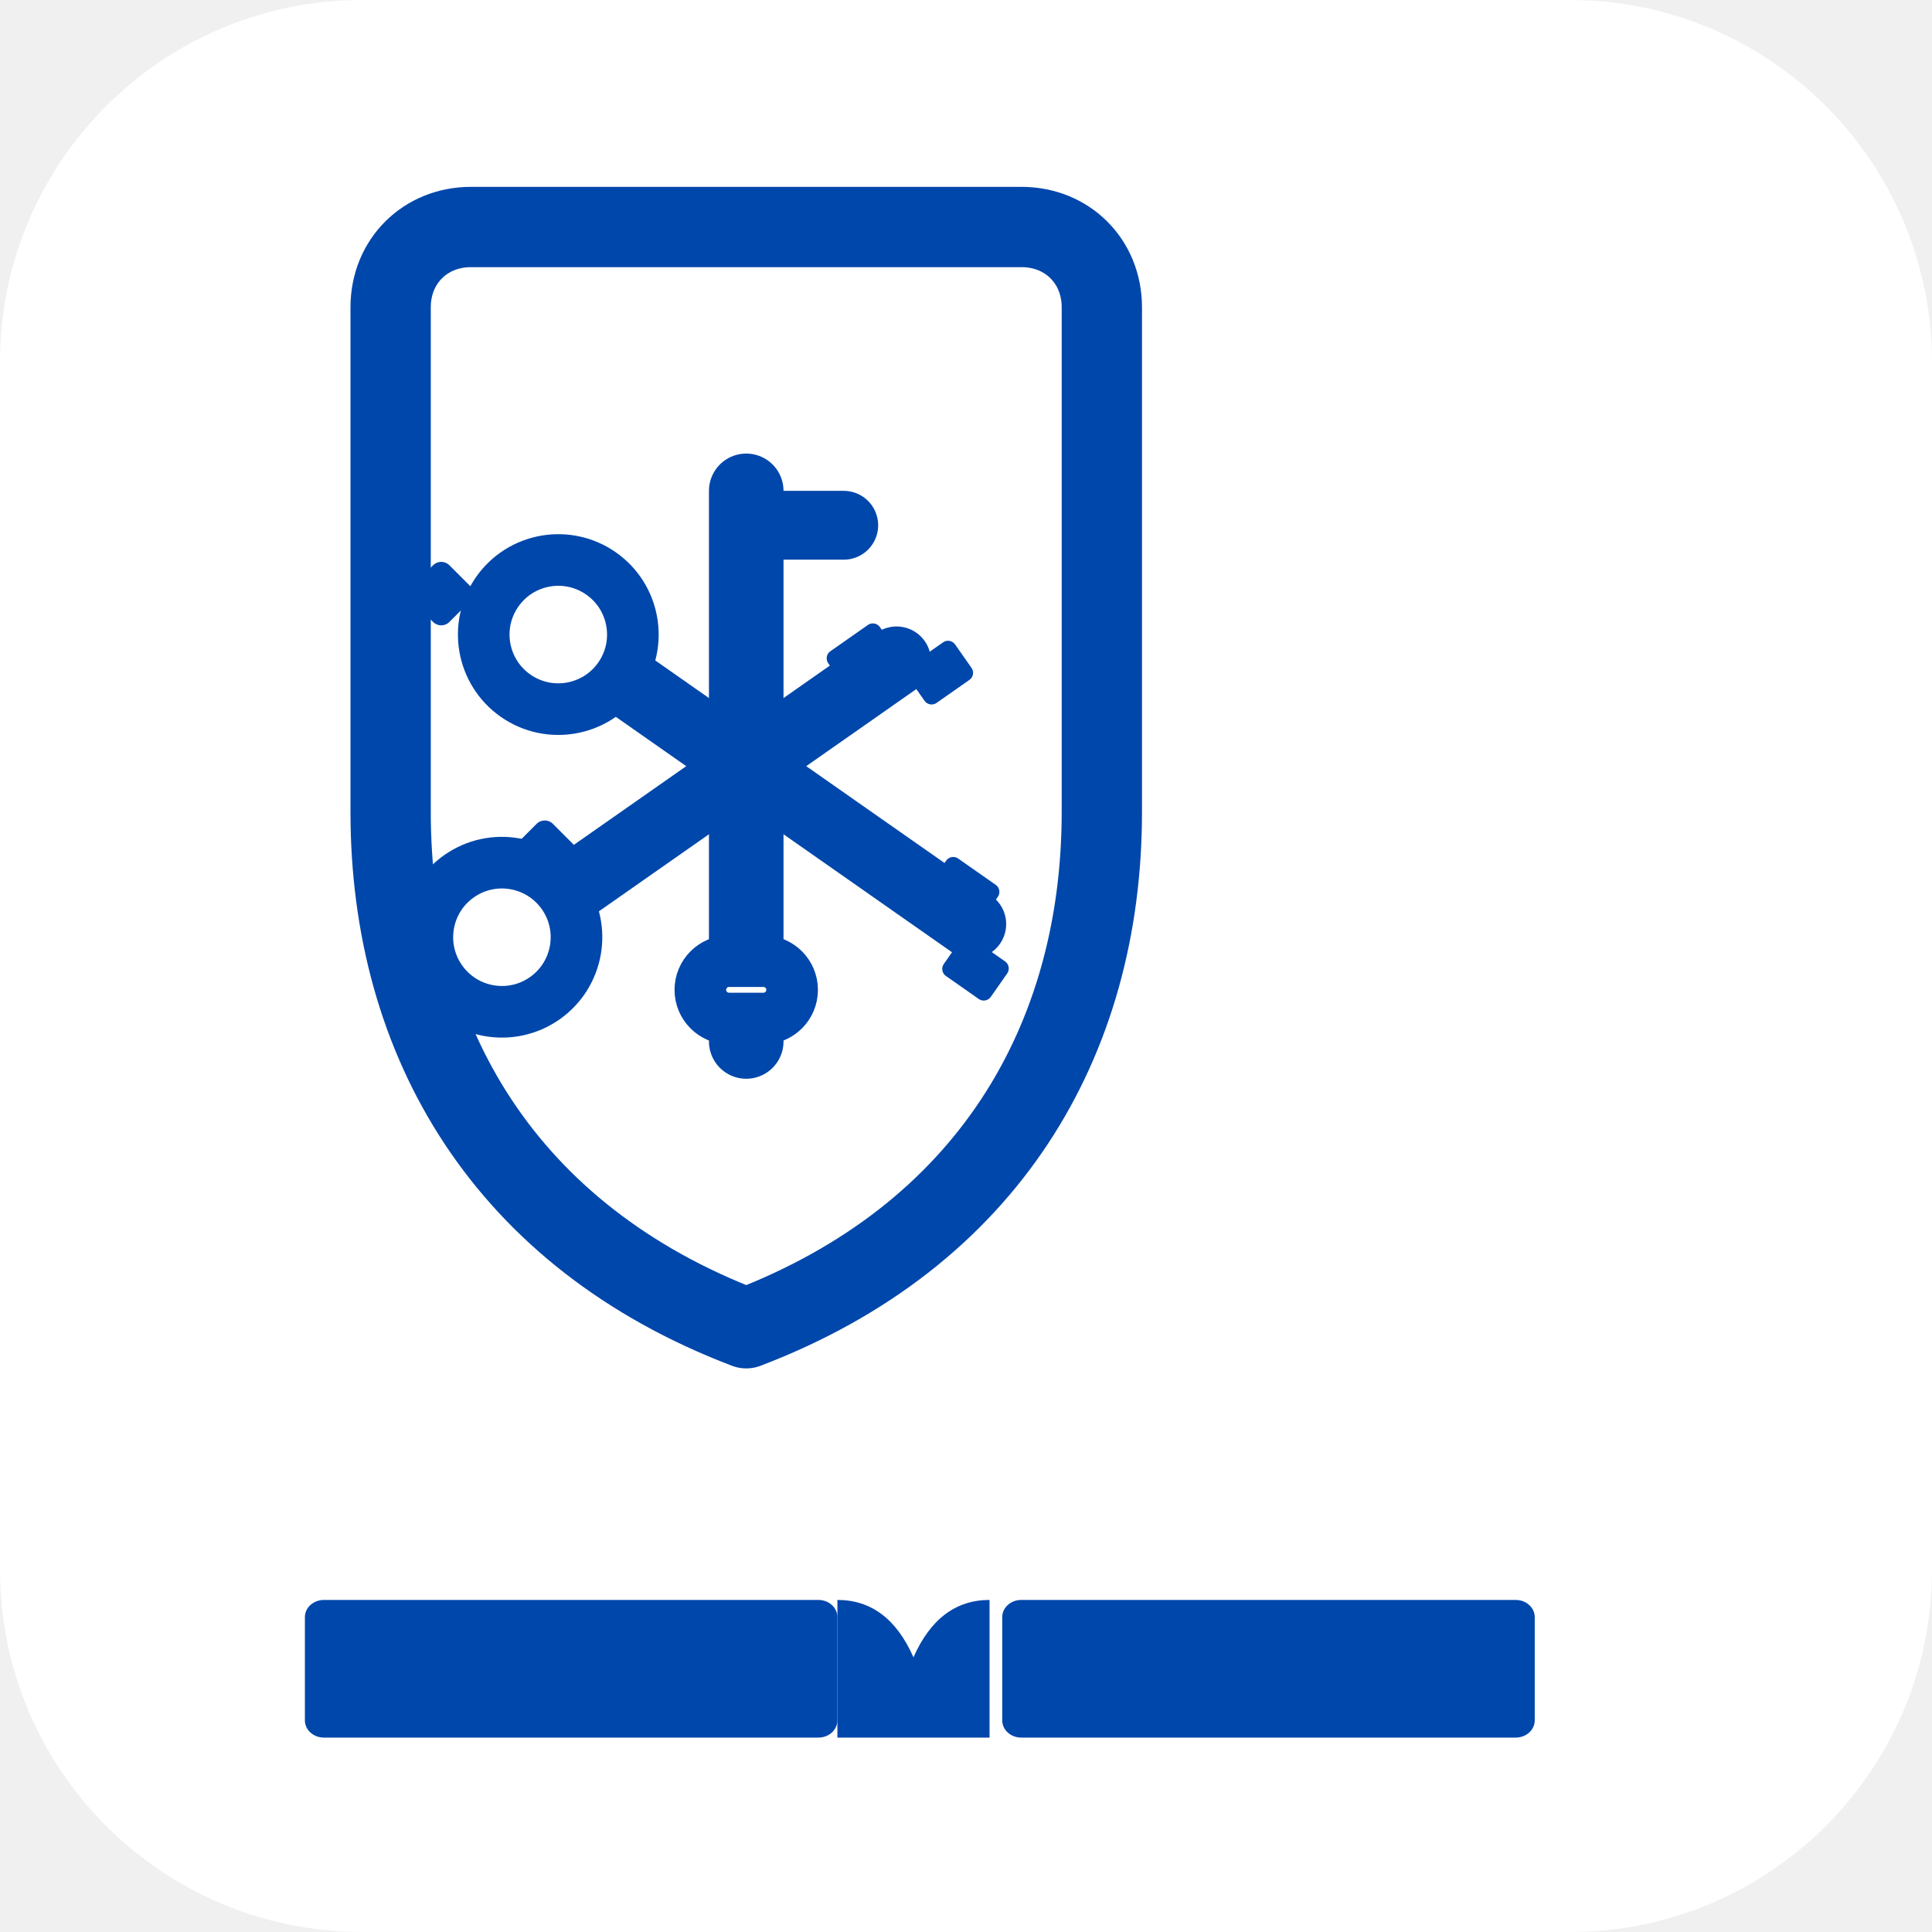
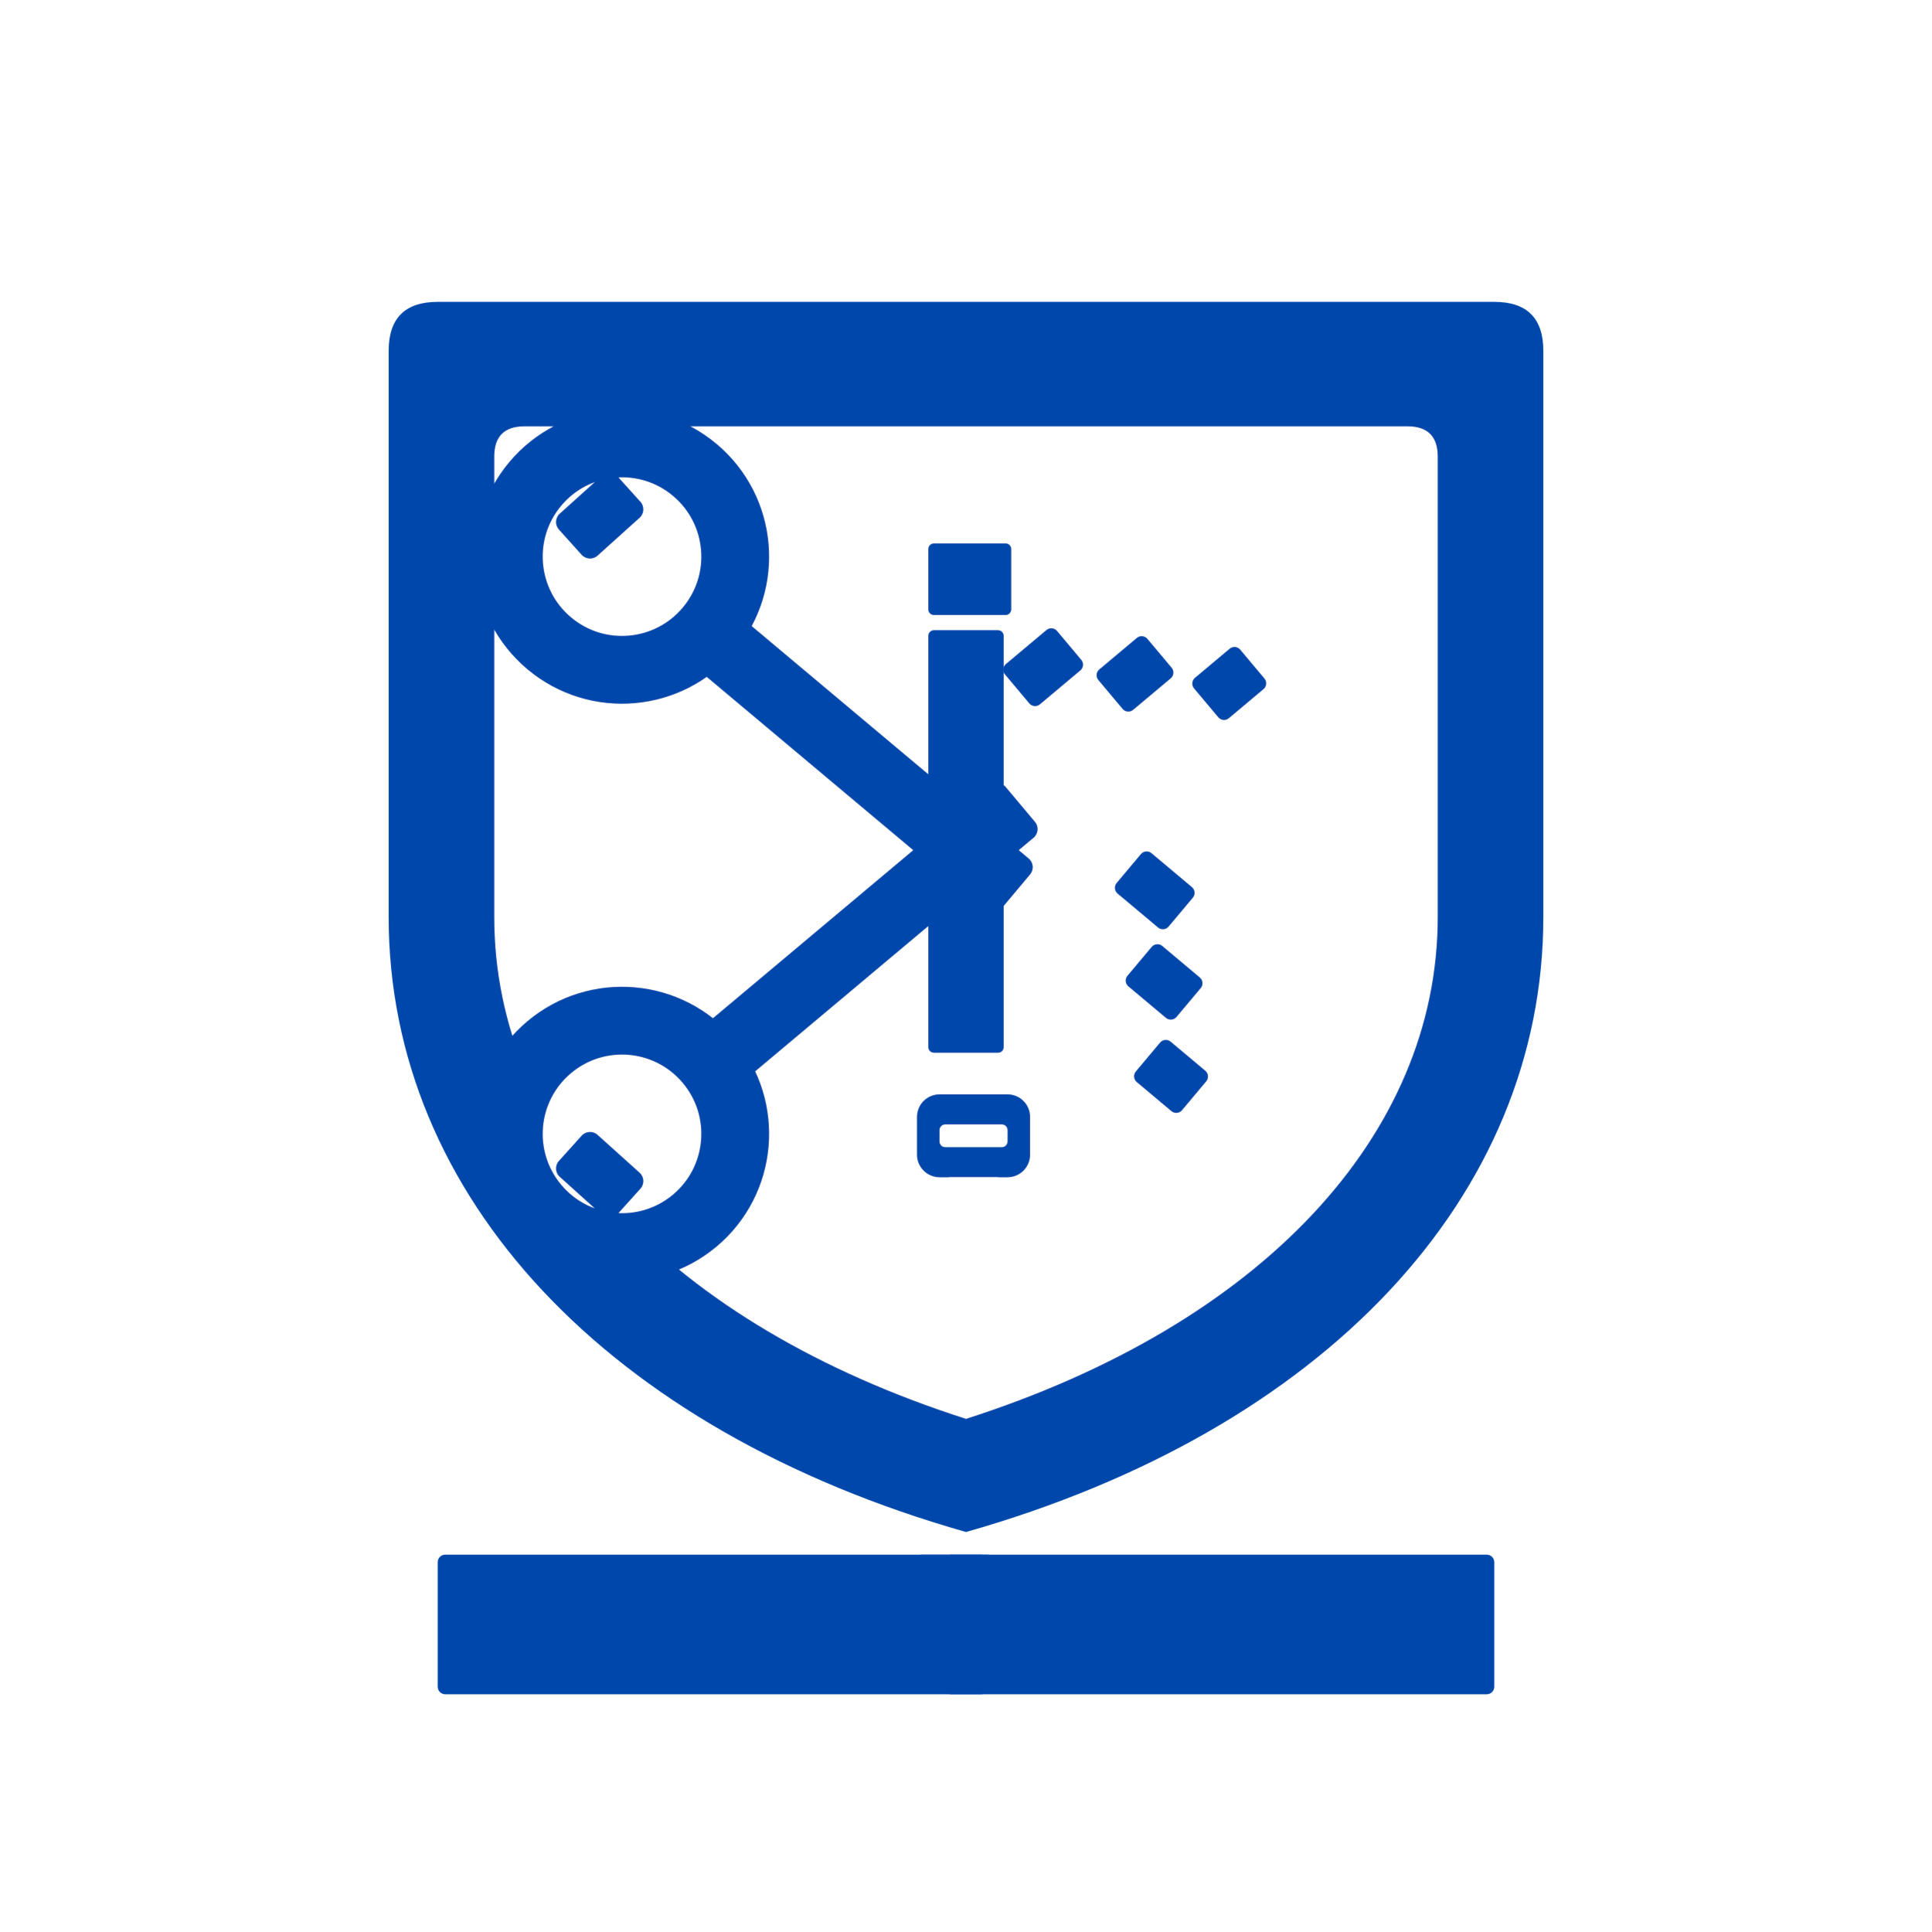
- <svg xmlns="http://www.w3.org/2000/svg" viewBox="0 0 512 512" width="512" height="512">
-   <rect width="512" height="512" rx="96" fill="#ffffff" />
-   <g fill="#0047AB" transform="translate(64 48) scale(0.76)">
-     <path d="M 80 16 C 64 16 52 28 52 44 L 52 220 C 52 300 92 368 176 400 C 260 368 300 300 300 220 L 300 44 C 300 28 288 16 272 16 Z" fill="#ffffff" stroke="#0047AB" stroke-width="28" stroke-linejoin="round" />
-     <line x1="176" y1="108" x2="176" y2="300" stroke="#0047AB" stroke-width="26" stroke-linecap="round" />
-     <line x1="176" y1="120" x2="210" y2="120" stroke="#0047AB" stroke-width="24" stroke-linecap="round" />
-     <rect x="160" y="272" width="32" height="20" fill="#ffffff" stroke="#0047AB" stroke-width="18" rx="10" />
-     <g transform="translate(176 204) rotate(-35) translate(-176 -204)">
-       <line x1="80" y1="204" x2="240" y2="204" stroke="#0047AB" stroke-width="24" stroke-linecap="round" />
-       <circle cx="72" cy="204" r="26" fill="#ffffff" stroke="#0047AB" stroke-width="18" />
-       <rect x="58" y="194" width="18" height="20" fill="#0047AB" rx="4" transform="rotate(-10)" />
-       <rect x="220" y="188" width="22" height="16" fill="#0047AB" rx="3" />
-       <rect x="240" y="208" width="20" height="16" fill="#0047AB" rx="3" />
+ <svg xmlns="http://www.w3.org/2000/svg" viewBox="0 0 1024 1024" width="1024" height="1024">
+   <defs>
+     <filter id="smoother" x="-5%" y="-5%" width="110%" height="110%">
+       <feGaussianBlur stdDeviation="0.3" />
+     </filter>
+   </defs>
+   <rect width="1024" height="1024" fill="#ffffff" />
+   <g fill="#0047AB" filter="url(#smoother)">
+     <path d="M 232 160              L 792 160              Q 818 160 818 186              L 818 486              C 818 634 702 758 512 812              C 322 758 206 634 206 486              L 206 186              Q 206 160 232 160 Z" />
+     <path d="M 278 226              L 746 226              Q 762 226 762 242              L 762 486              C 762 602 668 702 512 752              C 356 702 262 602 262 486              L 262 242              Q 262 226 278 226 Z" fill="#ffffff" />
+     <rect x="492" y="288" width="44" height="38" rx="3" />
+     <rect x="492" y="334" width="40" height="224" rx="3" />
+     <rect x="486" y="580" width="60" height="44" rx="12" fill="#0047AB" />
+     <rect x="498" y="596" width="36" height="12" rx="3" fill="#ffffff" />
+     <rect x="500" y="624" width="32" height="20" rx="4" fill="#ffffff" />
+     <g transform="translate(512 448)">
+       <g transform="rotate(-40)">
+         <rect x="-220" y="-16" width="256" height="36" rx="6" />
+         <circle cx="-238" cy="0" r="60" fill="#ffffff" stroke="#0047AB" stroke-width="36" />
+         <rect x="-276" y="-12" width="30" height="42" rx="6" transform="rotate(-8 -261 9)" />
+         <rect x="74" y="-60" width="36" height="28" rx="4" />
+         <rect x="110" y="-26" width="34" height="28" rx="4" />
+         <rect x="146" y="10" width="32" height="28" rx="4" />
+       </g>
+       <g transform="rotate(40)">
+         <rect x="-220" y="-16" width="256" height="36" rx="6" />
+         <circle cx="-238" cy="0" r="60" fill="#ffffff" stroke="#0047AB" stroke-width="36" />
+         <rect x="-276" y="-30" width="30" height="42" rx="6" transform="rotate(8 -261 -9)" />
+         <rect x="74" y="-60" width="36" height="28" rx="4" />
+         <rect x="110" y="-26" width="34" height="28" rx="4" />
+         <rect x="146" y="10" width="32" height="28" rx="4" />
+       </g>
    </g>
-     <g transform="translate(176 204) rotate(35) translate(-176 -204)">
-       <line x1="112" y1="204" x2="272" y2="204" stroke="#0047AB" stroke-width="24" stroke-linecap="round" />
-       <circle cx="96" cy="204" r="26" fill="#ffffff" stroke="#0047AB" stroke-width="18" />
-       <rect x="86" y="196" width="18" height="18" fill="#0047AB" rx="4" transform="rotate(10) translate(-4 -2)" />
-       <rect x="252" y="188" width="22" height="16" fill="#0047AB" rx="3" />
-       <rect x="272" y="208" width="20" height="16" fill="#0047AB" rx="3" />
-     </g>
-   </g>
-   <g fill="#0047AB" transform="translate(64 424) scale(0.84 0.76)">
-     <rect x="20" y="0" width="168" height="48" rx="6" />
-     <rect x="240" y="0" width="168" height="48" rx="6" />
-     <path d="M 188 0 Q 204 0 212 20 Q 220 0 236 0 L 236 48 L 188 48 Z" />
+     <rect x="232" y="824" width="292" height="74" rx="4" />
+     <rect x="500" y="824" width="292" height="74" rx="4" />
+     <path d="M 524 824 L 488 824 L 512 898 Z" />
  </g>
</svg>
